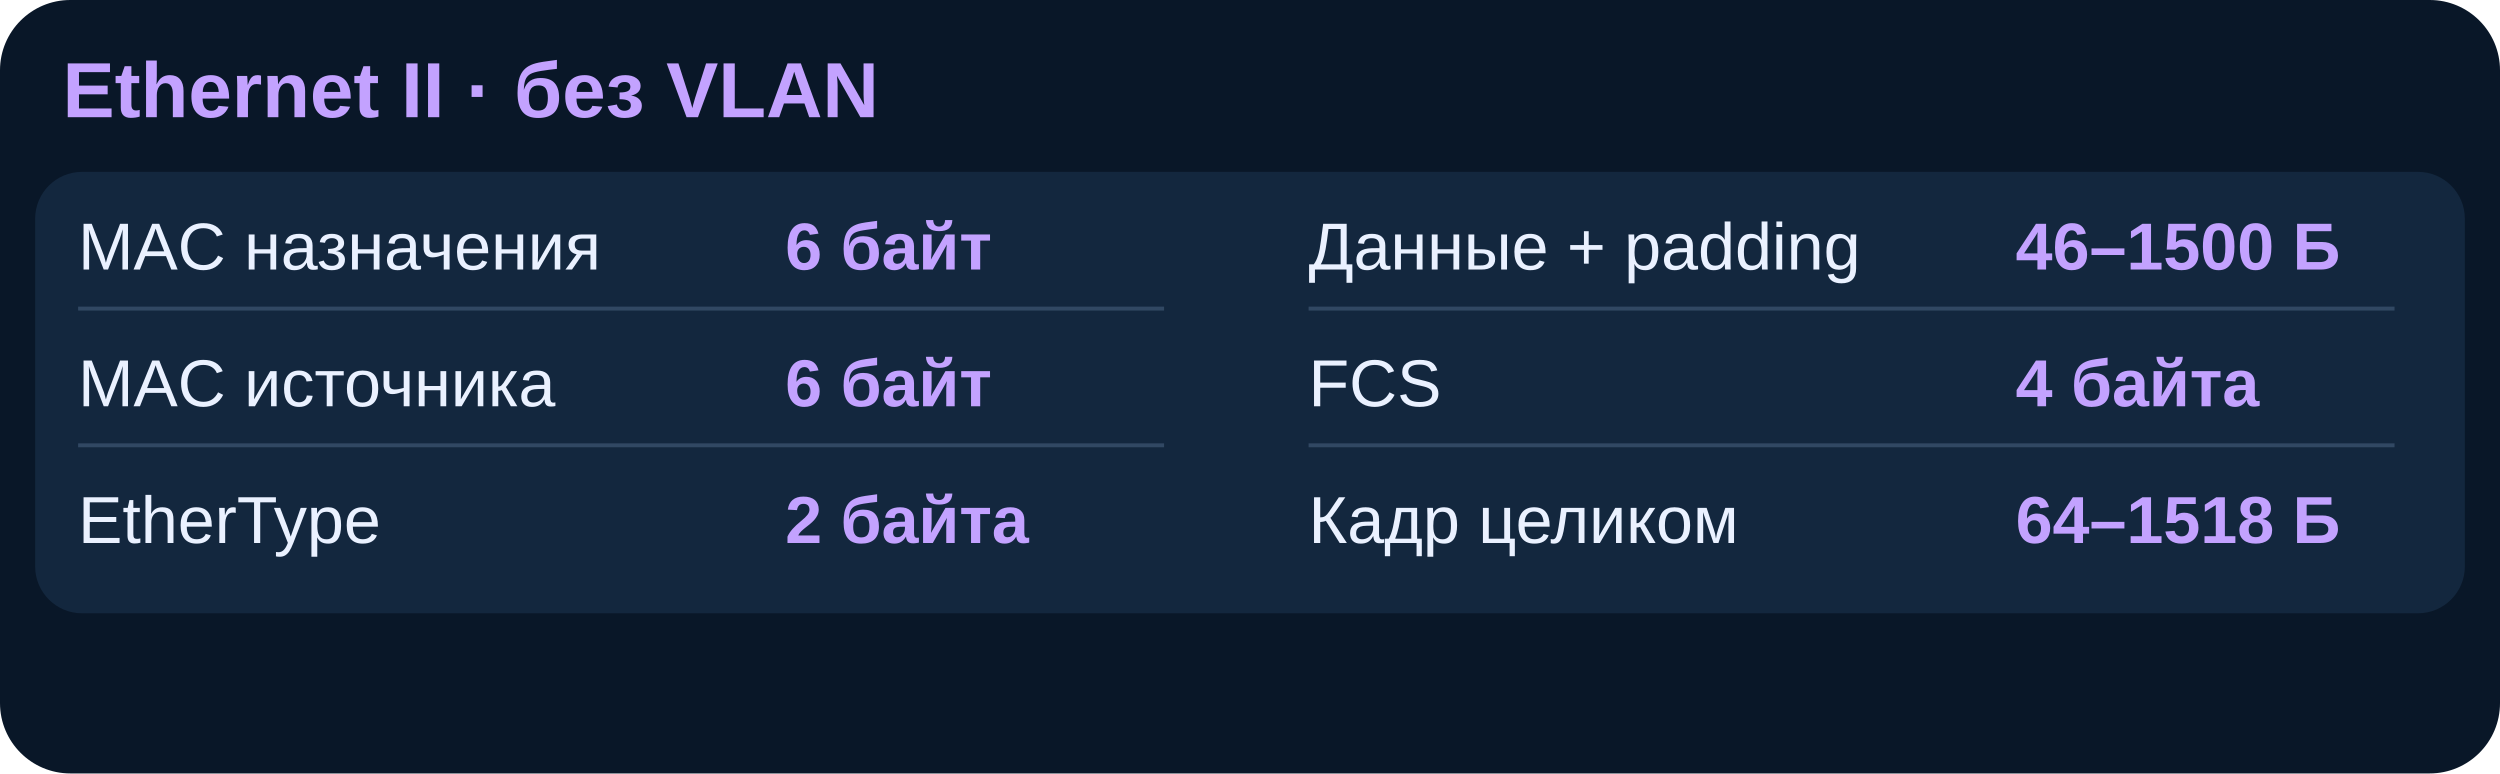
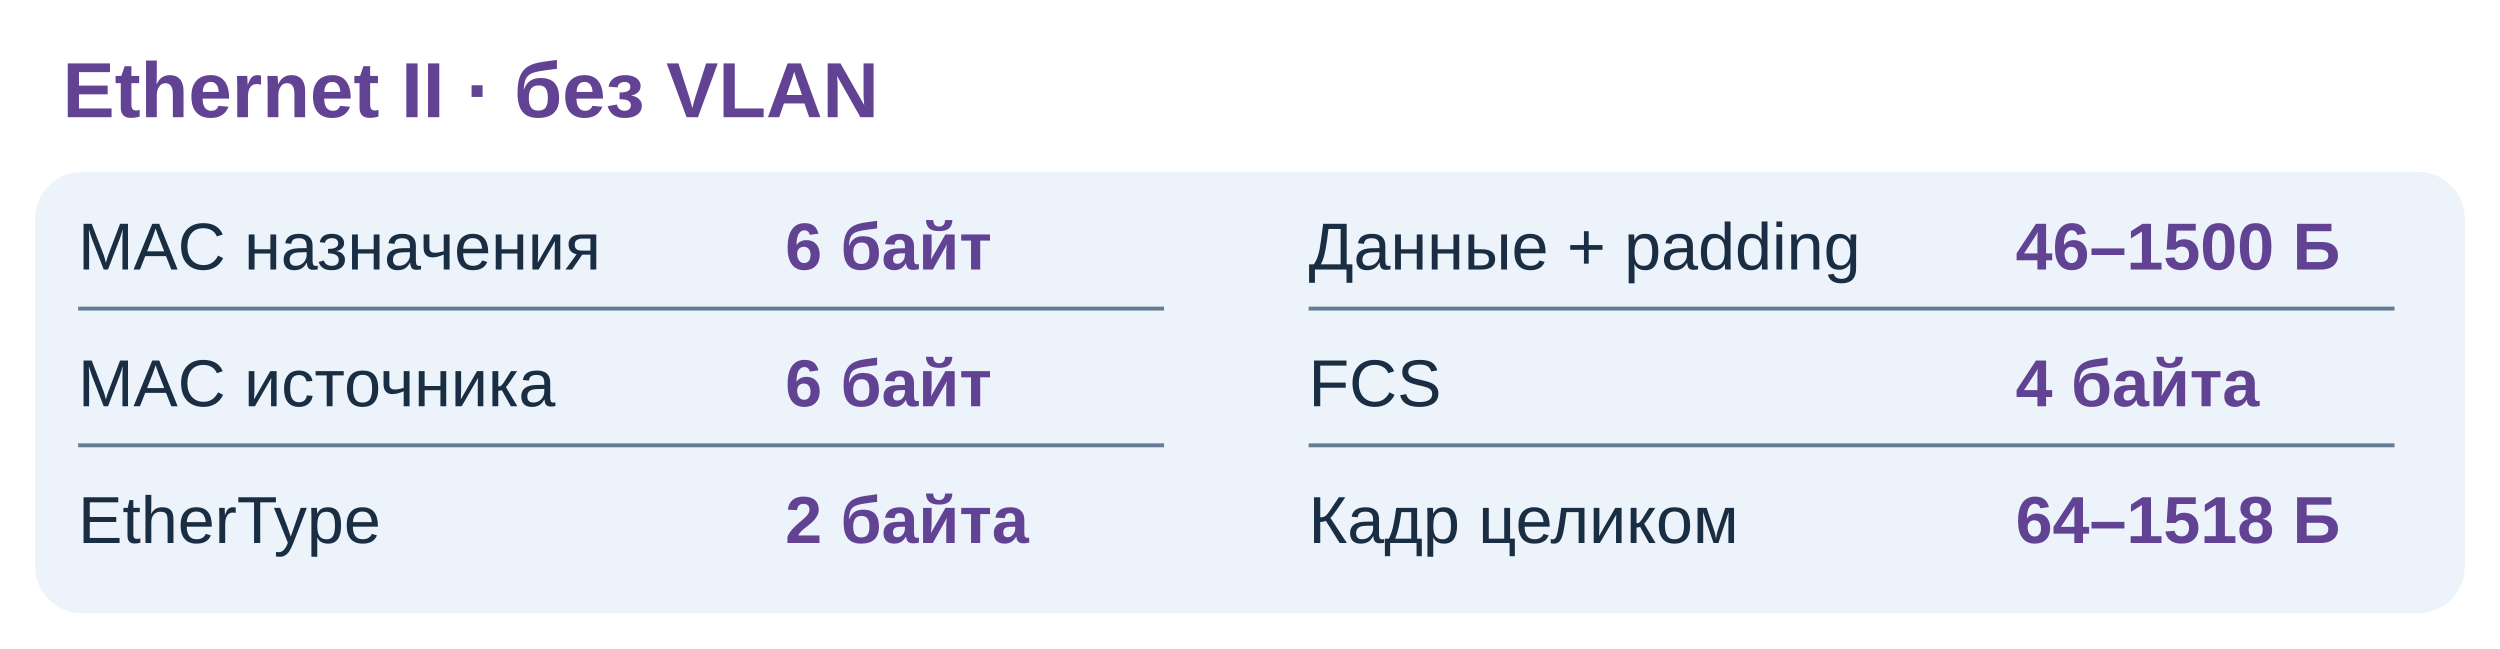
- <svg xmlns="http://www.w3.org/2000/svg" viewBox="0 0 640 198" role="img" aria-labelledby="t">
-   <rect width="640" height="198" rx="18" fill="#091728" />
+ <svg xmlns="http://www.w3.org/2000/svg" viewBox="0 0 640 166" role="img" aria-labelledby="t">
+   <style>:root{--tcpip-ink:#192d43;--tcpip-panel:#edf3fa;--tcpip-route-panel:#fff3dc;--tcpip-line:#506781;--tcpip-rule:#657c95;--tcpip-chip-ink:#142438;--tcpip-application:#205a98;--tcpip-transport:#355e23;--tcpip-internet:#7c4607;--tcpip-link:#624292;--tcpip-application-chip:#c2dfff;--tcpip-transport-chip:#d1ebba;--tcpip-internet-chip:#ffe4b4;--tcpip-link-chip:#e4d7ff;}@media (prefers-color-scheme: dark){:root{--tcpip-ink:#eaf1ff;--tcpip-panel:#13273e;--tcpip-route-panel:#272d3b;--tcpip-line:#a5bbd3;--tcpip-rule:#597491;--tcpip-chip-ink:#142438;--tcpip-application:#80c2ff;--tcpip-transport:#a7df82;--tcpip-internet:#ffc776;--tcpip-link:#cfb4ff;--tcpip-application-chip:#60b5ff;--tcpip-transport-chip:#9ddb70;--tcpip-internet-chip:#ffbd61;--tcpip-link-chip:#c3a2ff;}}</style>
  <g font-family="Arial, sans-serif">
-     <text x="16" y="30" font-size="20" fill="#c3a2ff" font-weight="700">Ethernet II · без VLAN</text>
-     <rect x="9" y="44" width="622" height="113" rx="12" fill="#13273e" />
-     <text x="20" y="69" font-size="17" fill="#eaf1ff" font-weight="400">MAC назначения</text>
-     <text x="201" y="69" font-size="17" fill="#c3a2ff" font-weight="700">6 байт</text>
-     <path d="M20 79h278" stroke="#314863" stroke-width="1" />
-     <text x="20" y="104" font-size="17" fill="#eaf1ff" font-weight="400">MAC источника</text>
-     <text x="201" y="104" font-size="17" fill="#c3a2ff" font-weight="700">6 байт</text>
-     <path d="M20 114h278" stroke="#314863" stroke-width="1" />
-     <text x="20" y="139" font-size="17" fill="#eaf1ff" font-weight="400">EtherType</text>
-     <text x="201" y="139" font-size="17" fill="#c3a2ff" font-weight="700">2 байта</text>
-     <text x="335" y="69" font-size="17" fill="#eaf1ff" font-weight="400">Данные + padding</text>
-     <text x="516" y="69" font-size="17" fill="#c3a2ff" font-weight="700">46–1500 Б</text>
-     <path d="M335 79h278" stroke="#314863" stroke-width="1" />
-     <text x="335" y="104" font-size="17" fill="#eaf1ff" font-weight="400">FCS</text>
-     <text x="516" y="104" font-size="17" fill="#c3a2ff" font-weight="700">4 байта</text>
-     <path d="M335 114h278" stroke="#314863" stroke-width="1" />
-     <text x="335" y="139" font-size="17" fill="#eaf1ff" font-weight="400">Кадр целиком</text>
-     <text x="516" y="139" font-size="17" fill="#c3a2ff" font-weight="700">64–1518 Б</text>
+     <text x="16" y="30" font-size="20" fill="var(--tcpip-link,#624292)" font-weight="700">Ethernet II · без VLAN</text>
+     <rect x="9" y="44" width="622" height="113" rx="12" fill="var(--tcpip-panel,#edf3fa)" />
+     <text x="20" y="69" font-size="17" fill="var(--tcpip-ink,#192d43)" font-weight="400">MAC назначения</text>
+     <text x="201" y="69" font-size="17" fill="var(--tcpip-link,#624292)" font-weight="700">6 байт</text>
+     <path d="M20 79h278" stroke="var(--tcpip-rule,#657c95)" stroke-width="1" />
+     <text x="20" y="104" font-size="17" fill="var(--tcpip-ink,#192d43)" font-weight="400">MAC источника</text>
+     <text x="201" y="104" font-size="17" fill="var(--tcpip-link,#624292)" font-weight="700">6 байт</text>
+     <path d="M20 114h278" stroke="var(--tcpip-rule,#657c95)" stroke-width="1" />
+     <text x="20" y="139" font-size="17" fill="var(--tcpip-ink,#192d43)" font-weight="400">EtherType</text>
+     <text x="201" y="139" font-size="17" fill="var(--tcpip-link,#624292)" font-weight="700">2 байта</text>
+     <text x="335" y="69" font-size="17" fill="var(--tcpip-ink,#192d43)" font-weight="400">Данные + padding</text>
+     <text x="516" y="69" font-size="17" fill="var(--tcpip-link,#624292)" font-weight="700">46–1500 Б</text>
+     <path d="M335 79h278" stroke="var(--tcpip-rule,#657c95)" stroke-width="1" />
+     <text x="335" y="104" font-size="17" fill="var(--tcpip-ink,#192d43)" font-weight="400">FCS</text>
+     <text x="516" y="104" font-size="17" fill="var(--tcpip-link,#624292)" font-weight="700">4 байта</text>
+     <path d="M335 114h278" stroke="var(--tcpip-rule,#657c95)" stroke-width="1" />
+     <text x="335" y="139" font-size="17" fill="var(--tcpip-ink,#192d43)" font-weight="400">Кадр целиком</text>
+     <text x="516" y="139" font-size="17" fill="var(--tcpip-link,#624292)" font-weight="700">64–1518 Б</text>
  </g>
</svg>
